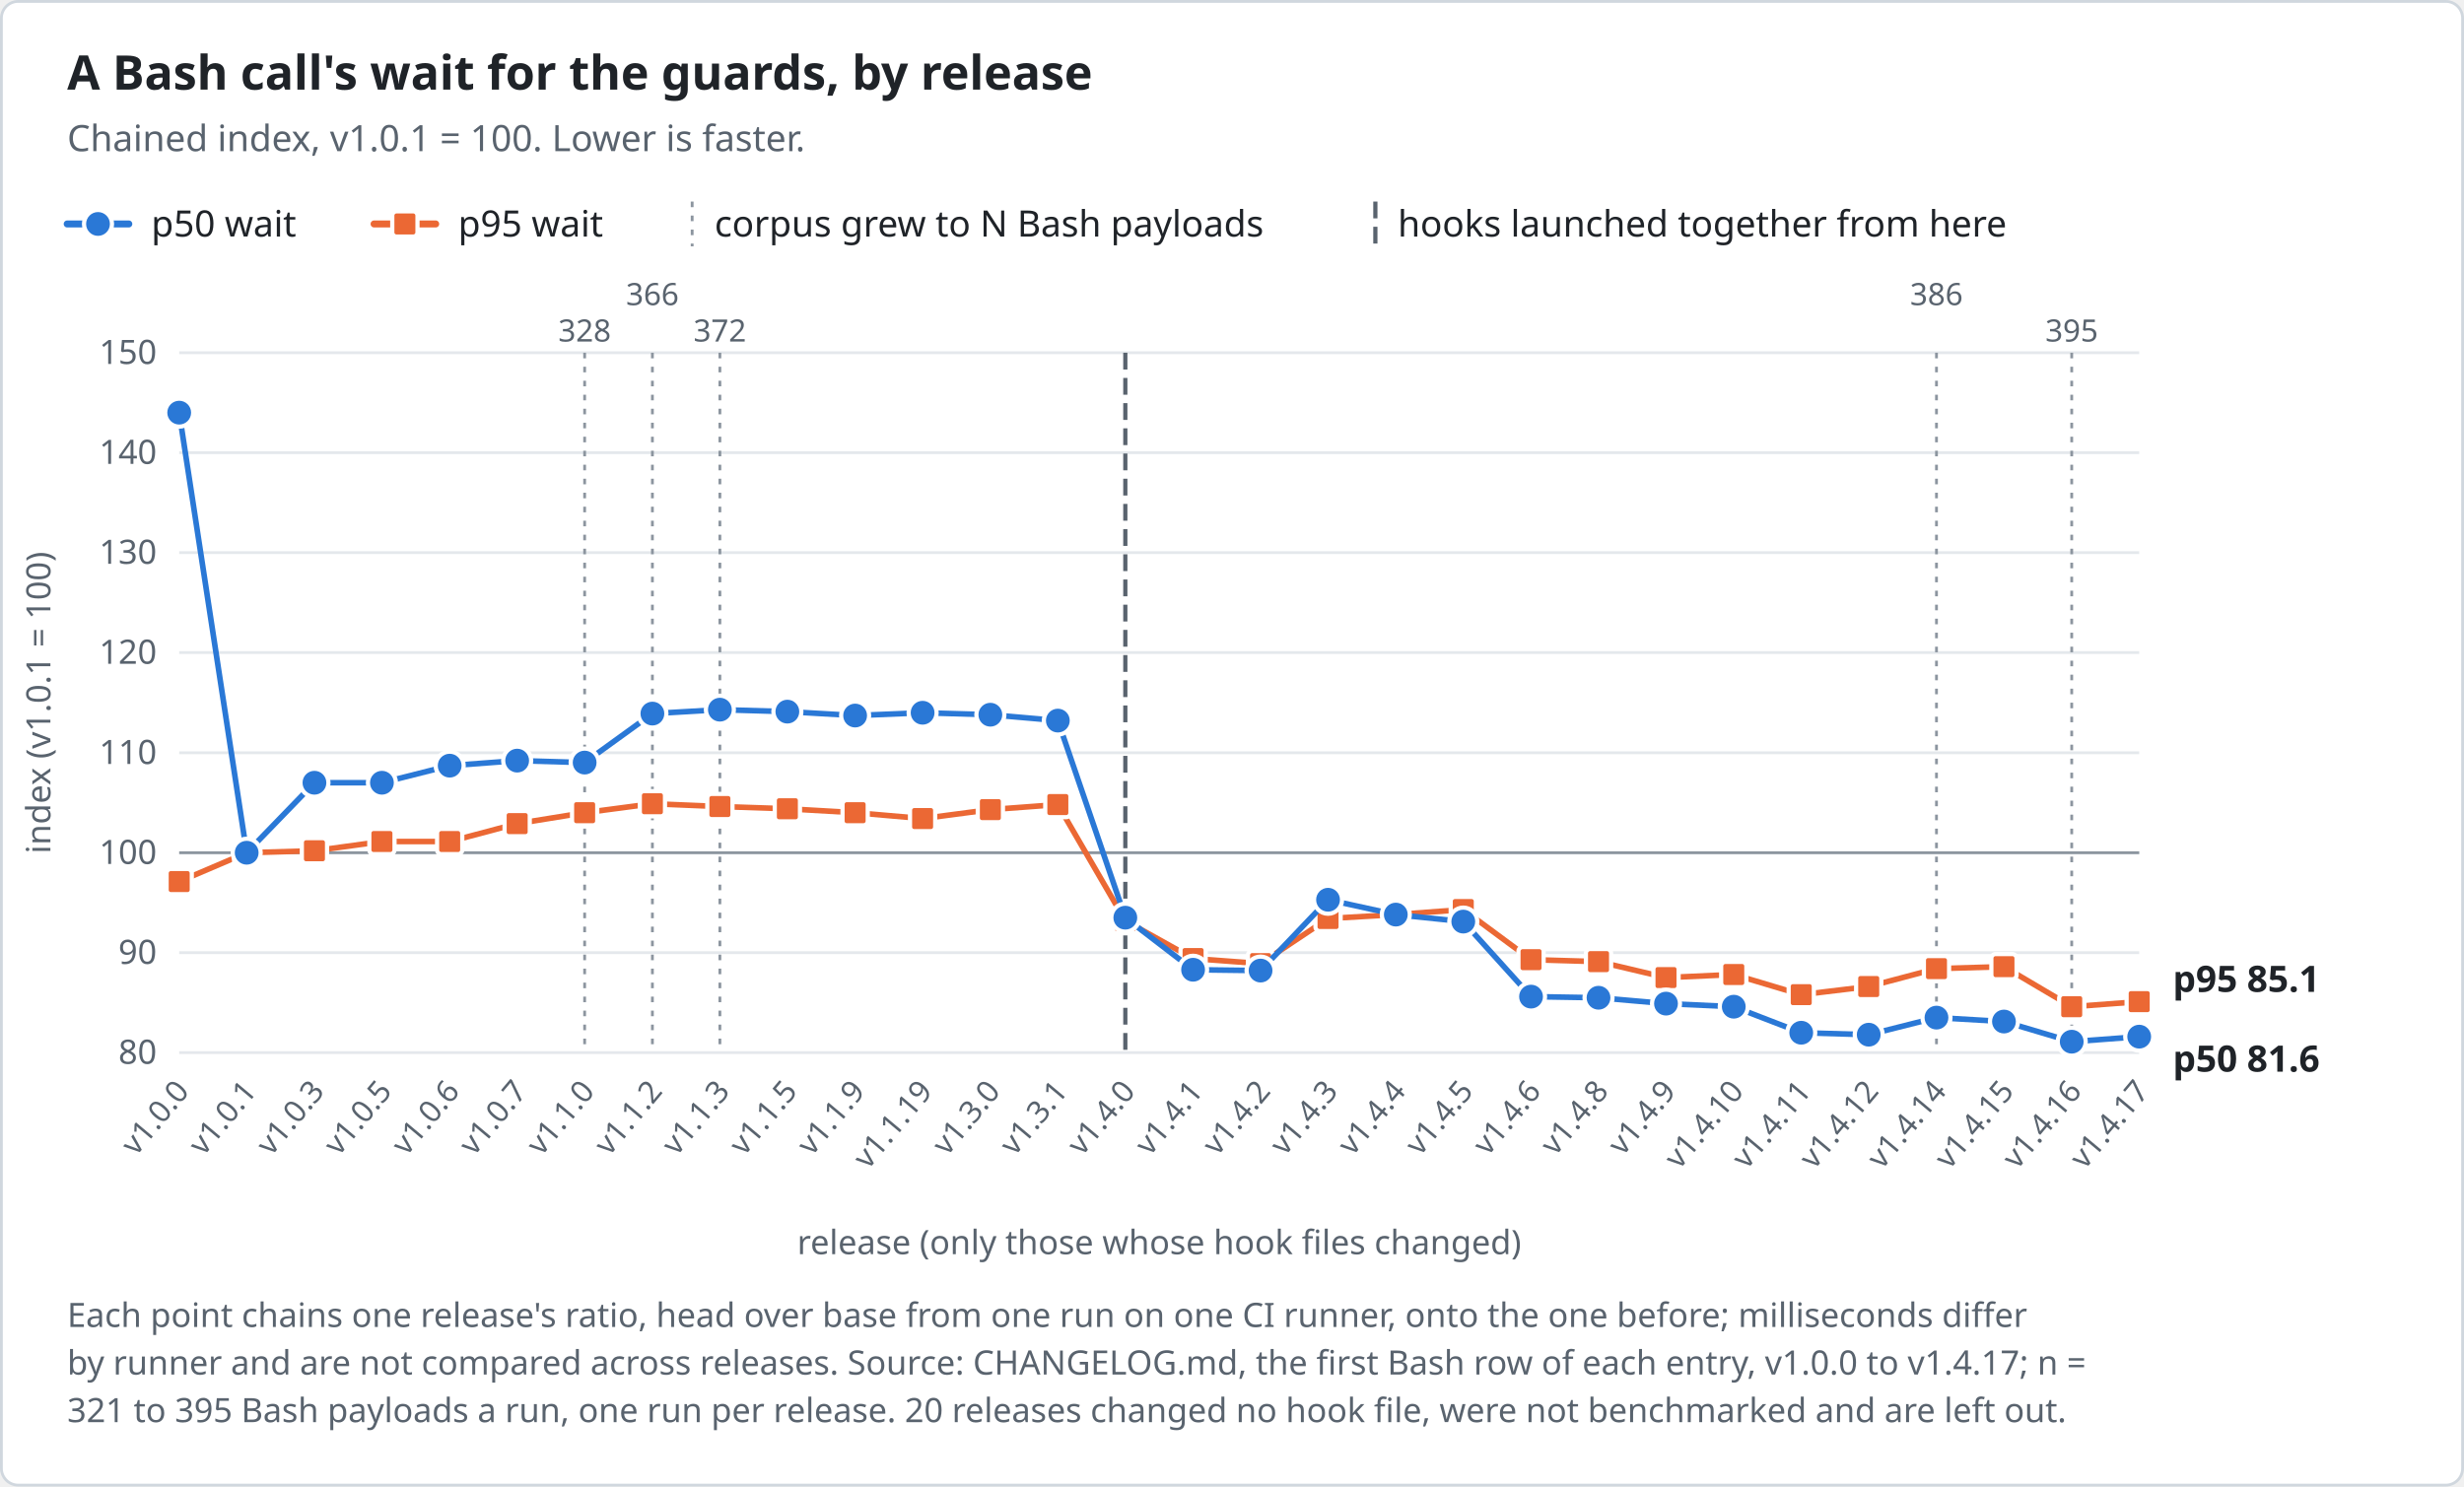
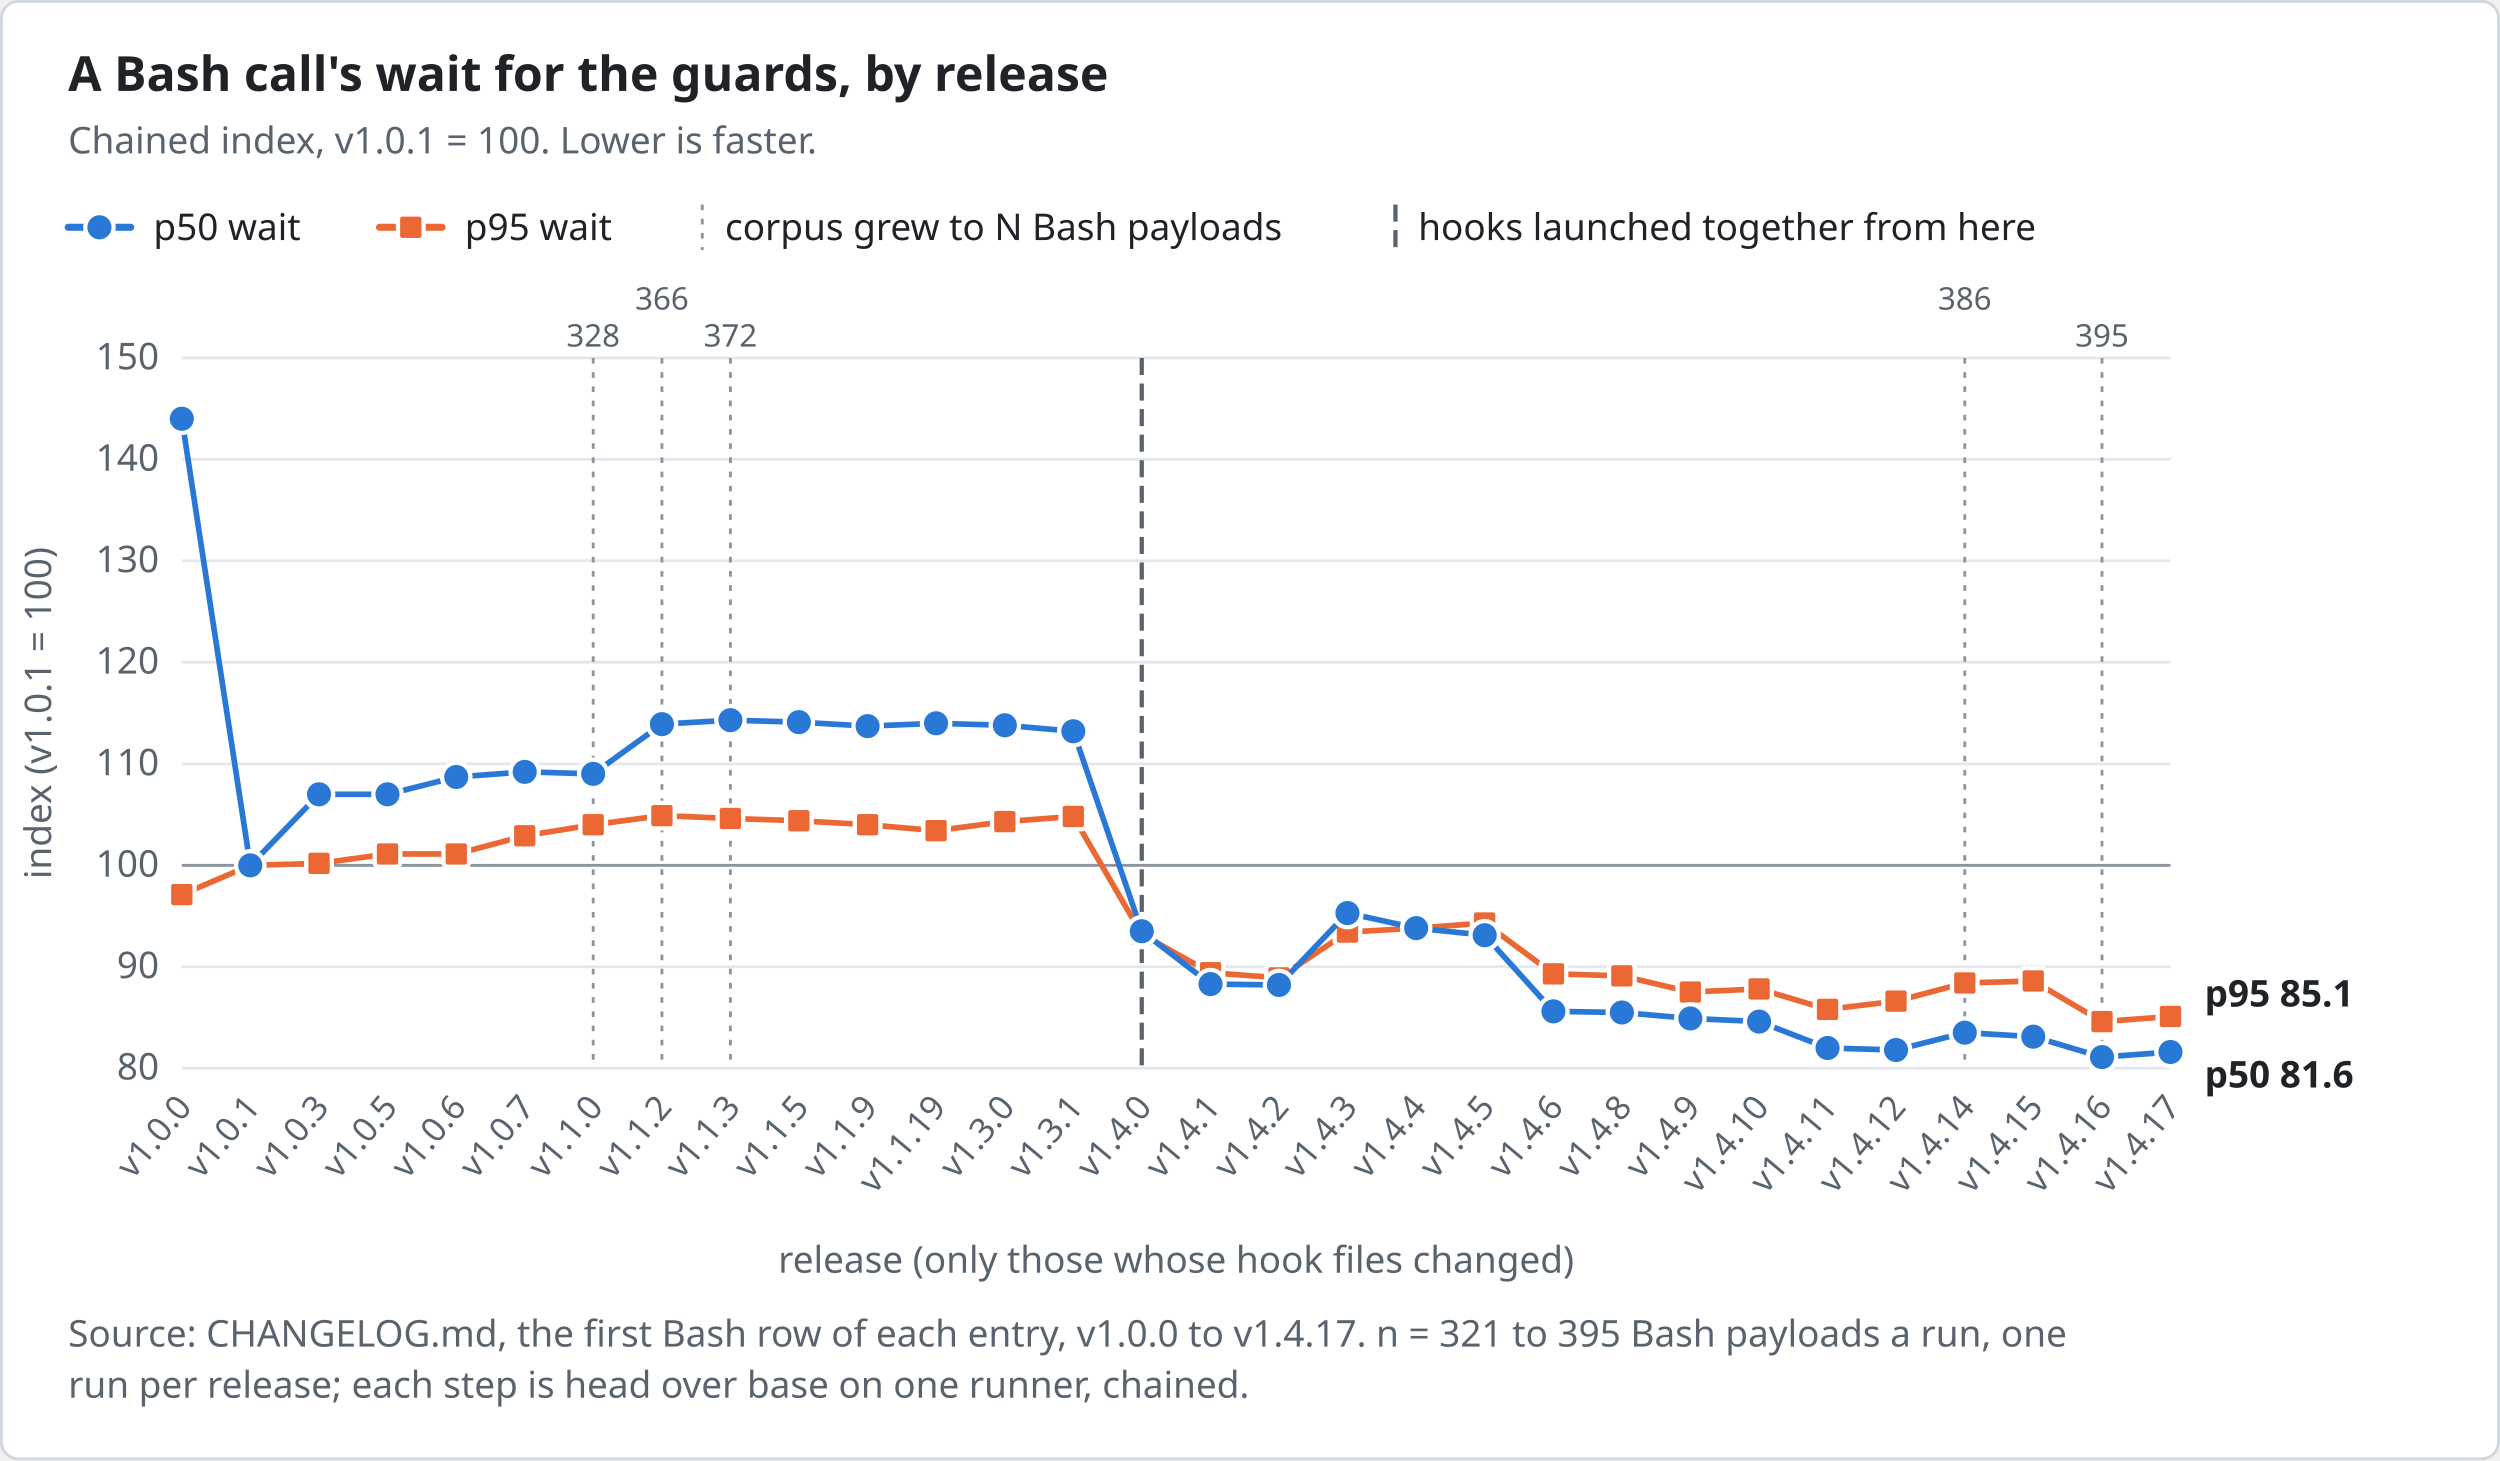
- <svg xmlns="http://www.w3.org/2000/svg" width="880" height="531" viewBox="0 0 880 531" role="img" aria-labelledby="t d" font-family="-apple-system, BlinkMacSystemFont, 'Segoe UI', 'Noto Sans', Helvetica, Arial, sans-serif">
-   <rect x="0.5" y="0.5" width="879" height="530" rx="6" fill="#ffffff" stroke="#d0d7de" />
+ <svg xmlns="http://www.w3.org/2000/svg" width="880" height="514" viewBox="0 0 880 514" role="img" aria-labelledby="t d" font-family="-apple-system, BlinkMacSystemFont, 'Segoe UI', 'Noto Sans', Helvetica, Arial, sans-serif">
+   <rect x="0.5" y="0.5" width="879" height="513" rx="6" fill="#ffffff" stroke="#d0d7de" />
  <text x="24" y="32" font-size="17" fill="#1f2328" font-weight="600">A Bash call's wait for the guards, by release</text>
  <text x="24" y="54" font-size="13" fill="#59636e">Chained index, v1.0.1 = 100. Lower is faster.</text>
  <line x1="24" y1="80" x2="46" y2="80" stroke="#2a78d6" stroke-width="2.5" stroke-linecap="round" />
  <circle cx="35" cy="80" r="5" fill="#2a78d6" stroke="#ffffff" stroke-width="1.5" />
  <text x="54" y="84.5" font-size="13" fill="#1f2328">p50 wait</text>
  <line x1="133.6" y1="80" x2="155.6" y2="80" stroke="#eb6834" stroke-width="2.5" stroke-linecap="round" />
  <rect x="140.1" y="75.5" width="9" height="9" rx="1.5" fill="#eb6834" stroke="#ffffff" stroke-width="1.5" />
  <text x="163.6" y="84.5" font-size="13" fill="#1f2328">p95 wait</text>
  <line x1="247.2" y1="72" x2="247.2" y2="88" stroke="#8c959f" stroke-width="1" stroke-dasharray="2 3" />
  <text x="255.2" y="84.5" font-size="13" fill="#1f2328">corpus grew to N Bash payloads</text>
  <line x1="491.2" y1="72" x2="491.2" y2="88" stroke="#59636e" stroke-width="1.5" stroke-dasharray="6 3" />
  <text x="499.2" y="84.5" font-size="13" fill="#1f2328">hooks launched together from here</text>
  <line x1="64" y1="376" x2="764" y2="376" stroke="#e4e8ec" stroke-width="1" />
-   <text x="56" y="380" font-size="12" fill="#59636e" text-anchor="end">80</text>
+   <text x="56" y="380" font-size="13" fill="#59636e" text-anchor="end">80</text>
  <line x1="64" y1="340.3" x2="764" y2="340.3" stroke="#e4e8ec" stroke-width="1" />
-   <text x="56" y="344.3" font-size="12" fill="#59636e" text-anchor="end">90</text>
+   <text x="56" y="344.3" font-size="13" fill="#59636e" text-anchor="end">90</text>
  <line x1="64" y1="304.6" x2="764" y2="304.6" stroke="#e4e8ec" stroke-width="1" />
-   <text x="56" y="308.6" font-size="12" fill="#59636e" text-anchor="end">100</text>
+   <text x="56" y="308.6" font-size="13" fill="#59636e" text-anchor="end">100</text>
  <line x1="64" y1="268.9" x2="764" y2="268.9" stroke="#e4e8ec" stroke-width="1" />
-   <text x="56" y="272.9" font-size="12" fill="#59636e" text-anchor="end">110</text>
+   <text x="56" y="272.9" font-size="13" fill="#59636e" text-anchor="end">110</text>
  <line x1="64" y1="233.1" x2="764" y2="233.1" stroke="#e4e8ec" stroke-width="1" />
-   <text x="56" y="237.1" font-size="12" fill="#59636e" text-anchor="end">120</text>
+   <text x="56" y="237.1" font-size="13" fill="#59636e" text-anchor="end">120</text>
  <line x1="64" y1="197.4" x2="764" y2="197.4" stroke="#e4e8ec" stroke-width="1" />
-   <text x="56" y="201.4" font-size="12" fill="#59636e" text-anchor="end">130</text>
+   <text x="56" y="201.4" font-size="13" fill="#59636e" text-anchor="end">130</text>
  <line x1="64" y1="161.7" x2="764" y2="161.7" stroke="#e4e8ec" stroke-width="1" />
-   <text x="56" y="165.7" font-size="12" fill="#59636e" text-anchor="end">140</text>
+   <text x="56" y="165.7" font-size="13" fill="#59636e" text-anchor="end">140</text>
  <line x1="64" y1="126" x2="764" y2="126" stroke="#e4e8ec" stroke-width="1" />
-   <text x="56" y="130" font-size="12" fill="#59636e" text-anchor="end">150</text>
-   <text x="18" y="251" font-size="12" fill="#59636e" text-anchor="middle" transform="rotate(-90 18 251)">index (v1.0.1 = 100)</text>
+   <text x="56" y="130" font-size="13" fill="#59636e" text-anchor="end">150</text>
+   <text x="18" y="251" font-size="13" fill="#59636e" text-anchor="middle" transform="rotate(-90 18 251)">index (v1.0.1 = 100)</text>
  <line x1="64" y1="304.6" x2="764" y2="304.6" stroke="#8c959f" stroke-width="1" />
  <line x1="208.8" y1="126" x2="208.8" y2="376" stroke="#8c959f" stroke-width="1" stroke-dasharray="2 3" />
  <text x="208.8" y="122" font-size="11" fill="#59636e" text-anchor="middle">328</text>
  <line x1="233" y1="126" x2="233" y2="376" stroke="#8c959f" stroke-width="1" stroke-dasharray="2 3" />
  <text x="233" y="109" font-size="11" fill="#59636e" text-anchor="middle">366</text>
  <line x1="257.1" y1="126" x2="257.1" y2="376" stroke="#8c959f" stroke-width="1" stroke-dasharray="2 3" />
  <text x="257.1" y="122" font-size="11" fill="#59636e" text-anchor="middle">372</text>
  <line x1="401.9" y1="126" x2="401.9" y2="376" stroke="#59636e" stroke-width="1.5" stroke-dasharray="6 3" />
  <line x1="691.6" y1="126" x2="691.6" y2="376" stroke="#8c959f" stroke-width="1" stroke-dasharray="2 3" />
  <text x="691.6" y="109" font-size="11" fill="#59636e" text-anchor="middle">386</text>
  <line x1="739.9" y1="126" x2="739.9" y2="376" stroke="#8c959f" stroke-width="1" stroke-dasharray="2 3" />
  <text x="739.9" y="122" font-size="11" fill="#59636e" text-anchor="middle">395</text>
  <polyline points="64,314.9 88.1,304.6 112.3,303.9 136.4,300.6 160.6,300.6 184.7,294.2 208.8,290.3 233,287.1 257.1,288.1 281.2,288.9 305.4,290.3 329.5,292.4 353.7,289.2 377.8,287.4 401.9,328.9 426.1,342.4 450.2,344.2 474.3,328.1 498.5,326.7 522.6,324.9 546.8,342.8 570.9,343.5 595,349.2 619.2,348.1 643.3,355.3 667.4,352.4 691.6,346 715.7,345.3 739.9,359.6 764,357.8" fill="none" stroke="#eb6834" stroke-width="2" stroke-linejoin="round" />
  <rect x="59.5" y="310.4" width="9" height="9" rx="1.5" fill="#eb6834" stroke="#ffffff" stroke-width="1.5" />
  <rect x="83.6" y="300.1" width="9" height="9" rx="1.5" fill="#eb6834" stroke="#ffffff" stroke-width="1.5" />
  <rect x="107.8" y="299.4" width="9" height="9" rx="1.5" fill="#eb6834" stroke="#ffffff" stroke-width="1.5" />
  <rect x="131.9" y="296.1" width="9" height="9" rx="1.5" fill="#eb6834" stroke="#ffffff" stroke-width="1.5" />
  <rect x="156.1" y="296.1" width="9" height="9" rx="1.5" fill="#eb6834" stroke="#ffffff" stroke-width="1.5" />
  <rect x="180.2" y="289.7" width="9" height="9" rx="1.5" fill="#eb6834" stroke="#ffffff" stroke-width="1.5" />
  <rect x="204.3" y="285.8" width="9" height="9" rx="1.5" fill="#eb6834" stroke="#ffffff" stroke-width="1.5" />
  <rect x="228.5" y="282.6" width="9" height="9" rx="1.5" fill="#eb6834" stroke="#ffffff" stroke-width="1.5" />
  <rect x="252.6" y="283.6" width="9" height="9" rx="1.5" fill="#eb6834" stroke="#ffffff" stroke-width="1.5" />
  <rect x="276.7" y="284.4" width="9" height="9" rx="1.5" fill="#eb6834" stroke="#ffffff" stroke-width="1.5" />
  <rect x="300.9" y="285.8" width="9" height="9" rx="1.5" fill="#eb6834" stroke="#ffffff" stroke-width="1.5" />
  <rect x="325" y="287.9" width="9" height="9" rx="1.5" fill="#eb6834" stroke="#ffffff" stroke-width="1.5" />
  <rect x="349.2" y="284.7" width="9" height="9" rx="1.5" fill="#eb6834" stroke="#ffffff" stroke-width="1.5" />
  <rect x="373.3" y="282.9" width="9" height="9" rx="1.5" fill="#eb6834" stroke="#ffffff" stroke-width="1.5" />
  <rect x="397.4" y="324.4" width="9" height="9" rx="1.5" fill="#eb6834" stroke="#ffffff" stroke-width="1.5" />
  <rect x="421.6" y="337.9" width="9" height="9" rx="1.5" fill="#eb6834" stroke="#ffffff" stroke-width="1.5" />
  <rect x="445.7" y="339.7" width="9" height="9" rx="1.5" fill="#eb6834" stroke="#ffffff" stroke-width="1.5" />
  <rect x="469.8" y="323.6" width="9" height="9" rx="1.5" fill="#eb6834" stroke="#ffffff" stroke-width="1.5" />
  <rect x="494" y="322.2" width="9" height="9" rx="1.5" fill="#eb6834" stroke="#ffffff" stroke-width="1.5" />
  <rect x="518.1" y="320.4" width="9" height="9" rx="1.5" fill="#eb6834" stroke="#ffffff" stroke-width="1.5" />
  <rect x="542.3" y="338.3" width="9" height="9" rx="1.5" fill="#eb6834" stroke="#ffffff" stroke-width="1.5" />
  <rect x="566.4" y="339" width="9" height="9" rx="1.5" fill="#eb6834" stroke="#ffffff" stroke-width="1.5" />
  <rect x="590.5" y="344.7" width="9" height="9" rx="1.5" fill="#eb6834" stroke="#ffffff" stroke-width="1.5" />
  <rect x="614.7" y="343.6" width="9" height="9" rx="1.5" fill="#eb6834" stroke="#ffffff" stroke-width="1.5" />
  <rect x="638.8" y="350.8" width="9" height="9" rx="1.5" fill="#eb6834" stroke="#ffffff" stroke-width="1.5" />
  <rect x="662.9" y="347.9" width="9" height="9" rx="1.5" fill="#eb6834" stroke="#ffffff" stroke-width="1.5" />
  <rect x="687.1" y="341.5" width="9" height="9" rx="1.5" fill="#eb6834" stroke="#ffffff" stroke-width="1.5" />
  <rect x="711.2" y="340.8" width="9" height="9" rx="1.5" fill="#eb6834" stroke="#ffffff" stroke-width="1.5" />
  <rect x="735.4" y="355.1" width="9" height="9" rx="1.5" fill="#eb6834" stroke="#ffffff" stroke-width="1.5" />
  <rect x="759.5" y="353.3" width="9" height="9" rx="1.5" fill="#eb6834" stroke="#ffffff" stroke-width="1.5" />
  <polyline points="64,147.4 88.1,304.6 112.3,279.6 136.4,279.6 160.6,273.5 184.7,271.7 208.8,272.4 233,254.9 257.1,253.5 281.2,254.2 305.4,255.6 329.5,254.6 353.7,255.3 377.8,257.4 401.9,327.8 426.1,346.4 450.2,346.7 474.3,321.4 498.5,326.7 522.6,329.2 546.8,356 570.9,356.4 595,358.5 619.2,359.6 643.3,368.9 667.4,369.6 691.6,363.5 715.7,364.9 739.9,372.1 764,370.3" fill="none" stroke="#2a78d6" stroke-width="2" stroke-linejoin="round" />
  <circle cx="64" cy="147.4" r="5" fill="#2a78d6" stroke="#ffffff" stroke-width="1.5" />
  <circle cx="88.1" cy="304.6" r="5" fill="#2a78d6" stroke="#ffffff" stroke-width="1.5" />
  <circle cx="112.3" cy="279.6" r="5" fill="#2a78d6" stroke="#ffffff" stroke-width="1.5" />
  <circle cx="136.4" cy="279.6" r="5" fill="#2a78d6" stroke="#ffffff" stroke-width="1.5" />
  <circle cx="160.6" cy="273.5" r="5" fill="#2a78d6" stroke="#ffffff" stroke-width="1.5" />
  <circle cx="184.7" cy="271.7" r="5" fill="#2a78d6" stroke="#ffffff" stroke-width="1.5" />
  <circle cx="208.8" cy="272.4" r="5" fill="#2a78d6" stroke="#ffffff" stroke-width="1.5" />
  <circle cx="233" cy="254.9" r="5" fill="#2a78d6" stroke="#ffffff" stroke-width="1.5" />
  <circle cx="257.1" cy="253.5" r="5" fill="#2a78d6" stroke="#ffffff" stroke-width="1.5" />
  <circle cx="281.2" cy="254.2" r="5" fill="#2a78d6" stroke="#ffffff" stroke-width="1.5" />
  <circle cx="305.4" cy="255.6" r="5" fill="#2a78d6" stroke="#ffffff" stroke-width="1.5" />
  <circle cx="329.5" cy="254.6" r="5" fill="#2a78d6" stroke="#ffffff" stroke-width="1.5" />
  <circle cx="353.7" cy="255.3" r="5" fill="#2a78d6" stroke="#ffffff" stroke-width="1.5" />
  <circle cx="377.8" cy="257.4" r="5" fill="#2a78d6" stroke="#ffffff" stroke-width="1.5" />
  <circle cx="401.9" cy="327.8" r="5" fill="#2a78d6" stroke="#ffffff" stroke-width="1.5" />
  <circle cx="426.1" cy="346.4" r="5" fill="#2a78d6" stroke="#ffffff" stroke-width="1.5" />
  <circle cx="450.2" cy="346.7" r="5" fill="#2a78d6" stroke="#ffffff" stroke-width="1.5" />
  <circle cx="474.3" cy="321.4" r="5" fill="#2a78d6" stroke="#ffffff" stroke-width="1.5" />
  <circle cx="498.5" cy="326.7" r="5" fill="#2a78d6" stroke="#ffffff" stroke-width="1.5" />
  <circle cx="522.6" cy="329.2" r="5" fill="#2a78d6" stroke="#ffffff" stroke-width="1.5" />
  <circle cx="546.8" cy="356" r="5" fill="#2a78d6" stroke="#ffffff" stroke-width="1.5" />
  <circle cx="570.9" cy="356.4" r="5" fill="#2a78d6" stroke="#ffffff" stroke-width="1.5" />
  <circle cx="595" cy="358.5" r="5" fill="#2a78d6" stroke="#ffffff" stroke-width="1.5" />
  <circle cx="619.2" cy="359.6" r="5" fill="#2a78d6" stroke="#ffffff" stroke-width="1.5" />
  <circle cx="643.3" cy="368.9" r="5" fill="#2a78d6" stroke="#ffffff" stroke-width="1.5" />
  <circle cx="667.4" cy="369.6" r="5" fill="#2a78d6" stroke="#ffffff" stroke-width="1.5" />
  <circle cx="691.6" cy="363.5" r="5" fill="#2a78d6" stroke="#ffffff" stroke-width="1.5" />
  <circle cx="715.7" cy="364.9" r="5" fill="#2a78d6" stroke="#ffffff" stroke-width="1.5" />
  <circle cx="739.9" cy="372.1" r="5" fill="#2a78d6" stroke="#ffffff" stroke-width="1.5" />
  <circle cx="764" cy="370.3" r="5" fill="#2a78d6" stroke="#ffffff" stroke-width="1.5" />
  <text x="776" y="382.8" font-size="13" fill="#1f2328" font-weight="600">p50 81.6</text>
  <text x="776" y="354.3" font-size="13" fill="#1f2328" font-weight="600">p95 85.1</text>
-   <text x="68" y="390" font-size="11" fill="#59636e" text-anchor="end" transform="rotate(-50 68 390)">v1.0.0</text>
-   <text x="92.1" y="390" font-size="11" fill="#59636e" text-anchor="end" transform="rotate(-50 92.1 390)">v1.0.1</text>
-   <text x="116.3" y="390" font-size="11" fill="#59636e" text-anchor="end" transform="rotate(-50 116.3 390)">v1.0.3</text>
-   <text x="140.4" y="390" font-size="11" fill="#59636e" text-anchor="end" transform="rotate(-50 140.4 390)">v1.0.5</text>
-   <text x="164.6" y="390" font-size="11" fill="#59636e" text-anchor="end" transform="rotate(-50 164.6 390)">v1.0.6</text>
-   <text x="188.7" y="390" font-size="11" fill="#59636e" text-anchor="end" transform="rotate(-50 188.7 390)">v1.0.7</text>
-   <text x="212.8" y="390" font-size="11" fill="#59636e" text-anchor="end" transform="rotate(-50 212.8 390)">v1.1.0</text>
-   <text x="237" y="390" font-size="11" fill="#59636e" text-anchor="end" transform="rotate(-50 237 390)">v1.1.2</text>
-   <text x="261.1" y="390" font-size="11" fill="#59636e" text-anchor="end" transform="rotate(-50 261.1 390)">v1.1.3</text>
-   <text x="285.2" y="390" font-size="11" fill="#59636e" text-anchor="end" transform="rotate(-50 285.2 390)">v1.1.5</text>
-   <text x="309.4" y="390" font-size="11" fill="#59636e" text-anchor="end" transform="rotate(-50 309.4 390)">v1.1.9</text>
-   <text x="333.5" y="390" font-size="11" fill="#59636e" text-anchor="end" transform="rotate(-50 333.5 390)">v1.1.19</text>
-   <text x="357.7" y="390" font-size="11" fill="#59636e" text-anchor="end" transform="rotate(-50 357.7 390)">v1.3.0</text>
-   <text x="381.8" y="390" font-size="11" fill="#59636e" text-anchor="end" transform="rotate(-50 381.8 390)">v1.3.1</text>
-   <text x="405.9" y="390" font-size="11" fill="#59636e" text-anchor="end" transform="rotate(-50 405.9 390)">v1.4.0</text>
-   <text x="430.1" y="390" font-size="11" fill="#59636e" text-anchor="end" transform="rotate(-50 430.1 390)">v1.4.1</text>
-   <text x="454.2" y="390" font-size="11" fill="#59636e" text-anchor="end" transform="rotate(-50 454.2 390)">v1.4.2</text>
-   <text x="478.3" y="390" font-size="11" fill="#59636e" text-anchor="end" transform="rotate(-50 478.3 390)">v1.4.3</text>
-   <text x="502.5" y="390" font-size="11" fill="#59636e" text-anchor="end" transform="rotate(-50 502.5 390)">v1.4.4</text>
-   <text x="526.6" y="390" font-size="11" fill="#59636e" text-anchor="end" transform="rotate(-50 526.6 390)">v1.4.5</text>
-   <text x="550.8" y="390" font-size="11" fill="#59636e" text-anchor="end" transform="rotate(-50 550.8 390)">v1.4.6</text>
-   <text x="574.9" y="390" font-size="11" fill="#59636e" text-anchor="end" transform="rotate(-50 574.9 390)">v1.4.8</text>
-   <text x="599" y="390" font-size="11" fill="#59636e" text-anchor="end" transform="rotate(-50 599 390)">v1.4.9</text>
-   <text x="623.2" y="390" font-size="11" fill="#59636e" text-anchor="end" transform="rotate(-50 623.2 390)">v1.4.10</text>
-   <text x="647.3" y="390" font-size="11" fill="#59636e" text-anchor="end" transform="rotate(-50 647.3 390)">v1.4.11</text>
-   <text x="671.4" y="390" font-size="11" fill="#59636e" text-anchor="end" transform="rotate(-50 671.4 390)">v1.4.12</text>
-   <text x="695.6" y="390" font-size="11" fill="#59636e" text-anchor="end" transform="rotate(-50 695.6 390)">v1.4.14</text>
-   <text x="719.7" y="390" font-size="11" fill="#59636e" text-anchor="end" transform="rotate(-50 719.7 390)">v1.4.15</text>
-   <text x="743.9" y="390" font-size="11" fill="#59636e" text-anchor="end" transform="rotate(-50 743.9 390)">v1.4.16</text>
-   <text x="768" y="390" font-size="11" fill="#59636e" text-anchor="end" transform="rotate(-50 768 390)">v1.4.17</text>
-   <text x="414" y="448" font-size="12" fill="#59636e" text-anchor="middle">release (only those whose hook files changed)</text>
-   <text x="24" y="474" font-size="12" fill="#59636e">Each point chains one release's ratio, head over base from one run on one CI runner, onto the one before; milliseconds differ</text>
-   <text x="24" y="491" font-size="12" fill="#59636e">by runner and are not compared across releases. Source: CHANGELOG.md, the first Bash row of each entry, v1.0.0 to v1.4.17; n =</text>
-   <text x="24" y="508" font-size="12" fill="#59636e">321 to 395 Bash payloads a run, one run per release. 20 releases changed no hook file, were not benchmarked and are left out.</text>
+   <text x="68" y="390" font-size="12" fill="#59636e" text-anchor="end" transform="rotate(-50 68 390)">v1.0.0</text>
+   <text x="92.1" y="390" font-size="12" fill="#59636e" text-anchor="end" transform="rotate(-50 92.1 390)">v1.0.1</text>
+   <text x="116.3" y="390" font-size="12" fill="#59636e" text-anchor="end" transform="rotate(-50 116.3 390)">v1.0.3</text>
+   <text x="140.4" y="390" font-size="12" fill="#59636e" text-anchor="end" transform="rotate(-50 140.4 390)">v1.0.5</text>
+   <text x="164.6" y="390" font-size="12" fill="#59636e" text-anchor="end" transform="rotate(-50 164.6 390)">v1.0.6</text>
+   <text x="188.7" y="390" font-size="12" fill="#59636e" text-anchor="end" transform="rotate(-50 188.7 390)">v1.0.7</text>
+   <text x="212.8" y="390" font-size="12" fill="#59636e" text-anchor="end" transform="rotate(-50 212.8 390)">v1.1.0</text>
+   <text x="237" y="390" font-size="12" fill="#59636e" text-anchor="end" transform="rotate(-50 237 390)">v1.1.2</text>
+   <text x="261.1" y="390" font-size="12" fill="#59636e" text-anchor="end" transform="rotate(-50 261.1 390)">v1.1.3</text>
+   <text x="285.2" y="390" font-size="12" fill="#59636e" text-anchor="end" transform="rotate(-50 285.2 390)">v1.1.5</text>
+   <text x="309.4" y="390" font-size="12" fill="#59636e" text-anchor="end" transform="rotate(-50 309.4 390)">v1.1.9</text>
+   <text x="333.5" y="390" font-size="12" fill="#59636e" text-anchor="end" transform="rotate(-50 333.5 390)">v1.1.19</text>
+   <text x="357.7" y="390" font-size="12" fill="#59636e" text-anchor="end" transform="rotate(-50 357.7 390)">v1.3.0</text>
+   <text x="381.8" y="390" font-size="12" fill="#59636e" text-anchor="end" transform="rotate(-50 381.8 390)">v1.3.1</text>
+   <text x="405.9" y="390" font-size="12" fill="#59636e" text-anchor="end" transform="rotate(-50 405.9 390)">v1.4.0</text>
+   <text x="430.1" y="390" font-size="12" fill="#59636e" text-anchor="end" transform="rotate(-50 430.1 390)">v1.4.1</text>
+   <text x="454.2" y="390" font-size="12" fill="#59636e" text-anchor="end" transform="rotate(-50 454.2 390)">v1.4.2</text>
+   <text x="478.3" y="390" font-size="12" fill="#59636e" text-anchor="end" transform="rotate(-50 478.3 390)">v1.4.3</text>
+   <text x="502.5" y="390" font-size="12" fill="#59636e" text-anchor="end" transform="rotate(-50 502.5 390)">v1.4.4</text>
+   <text x="526.6" y="390" font-size="12" fill="#59636e" text-anchor="end" transform="rotate(-50 526.6 390)">v1.4.5</text>
+   <text x="550.8" y="390" font-size="12" fill="#59636e" text-anchor="end" transform="rotate(-50 550.8 390)">v1.4.6</text>
+   <text x="574.9" y="390" font-size="12" fill="#59636e" text-anchor="end" transform="rotate(-50 574.9 390)">v1.4.8</text>
+   <text x="599" y="390" font-size="12" fill="#59636e" text-anchor="end" transform="rotate(-50 599 390)">v1.4.9</text>
+   <text x="623.2" y="390" font-size="12" fill="#59636e" text-anchor="end" transform="rotate(-50 623.2 390)">v1.4.10</text>
+   <text x="647.3" y="390" font-size="12" fill="#59636e" text-anchor="end" transform="rotate(-50 647.3 390)">v1.4.11</text>
+   <text x="671.4" y="390" font-size="12" fill="#59636e" text-anchor="end" transform="rotate(-50 671.4 390)">v1.4.12</text>
+   <text x="695.6" y="390" font-size="12" fill="#59636e" text-anchor="end" transform="rotate(-50 695.6 390)">v1.4.14</text>
+   <text x="719.7" y="390" font-size="12" fill="#59636e" text-anchor="end" transform="rotate(-50 719.7 390)">v1.4.15</text>
+   <text x="743.9" y="390" font-size="12" fill="#59636e" text-anchor="end" transform="rotate(-50 743.9 390)">v1.4.16</text>
+   <text x="768" y="390" font-size="12" fill="#59636e" text-anchor="end" transform="rotate(-50 768 390)">v1.4.17</text>
+   <text x="414" y="448" font-size="13" fill="#59636e" text-anchor="middle">release (only those whose hook files changed)</text>
+   <text x="24" y="474" font-size="13" fill="#59636e">Source: CHANGELOG.md, the first Bash row of each entry, v1.0.0 to v1.4.17. n = 321 to 395 Bash payloads a run, one</text>
+   <text x="24" y="492" font-size="13" fill="#59636e">run per release; each step is head over base on one runner, chained.</text>
</svg>
